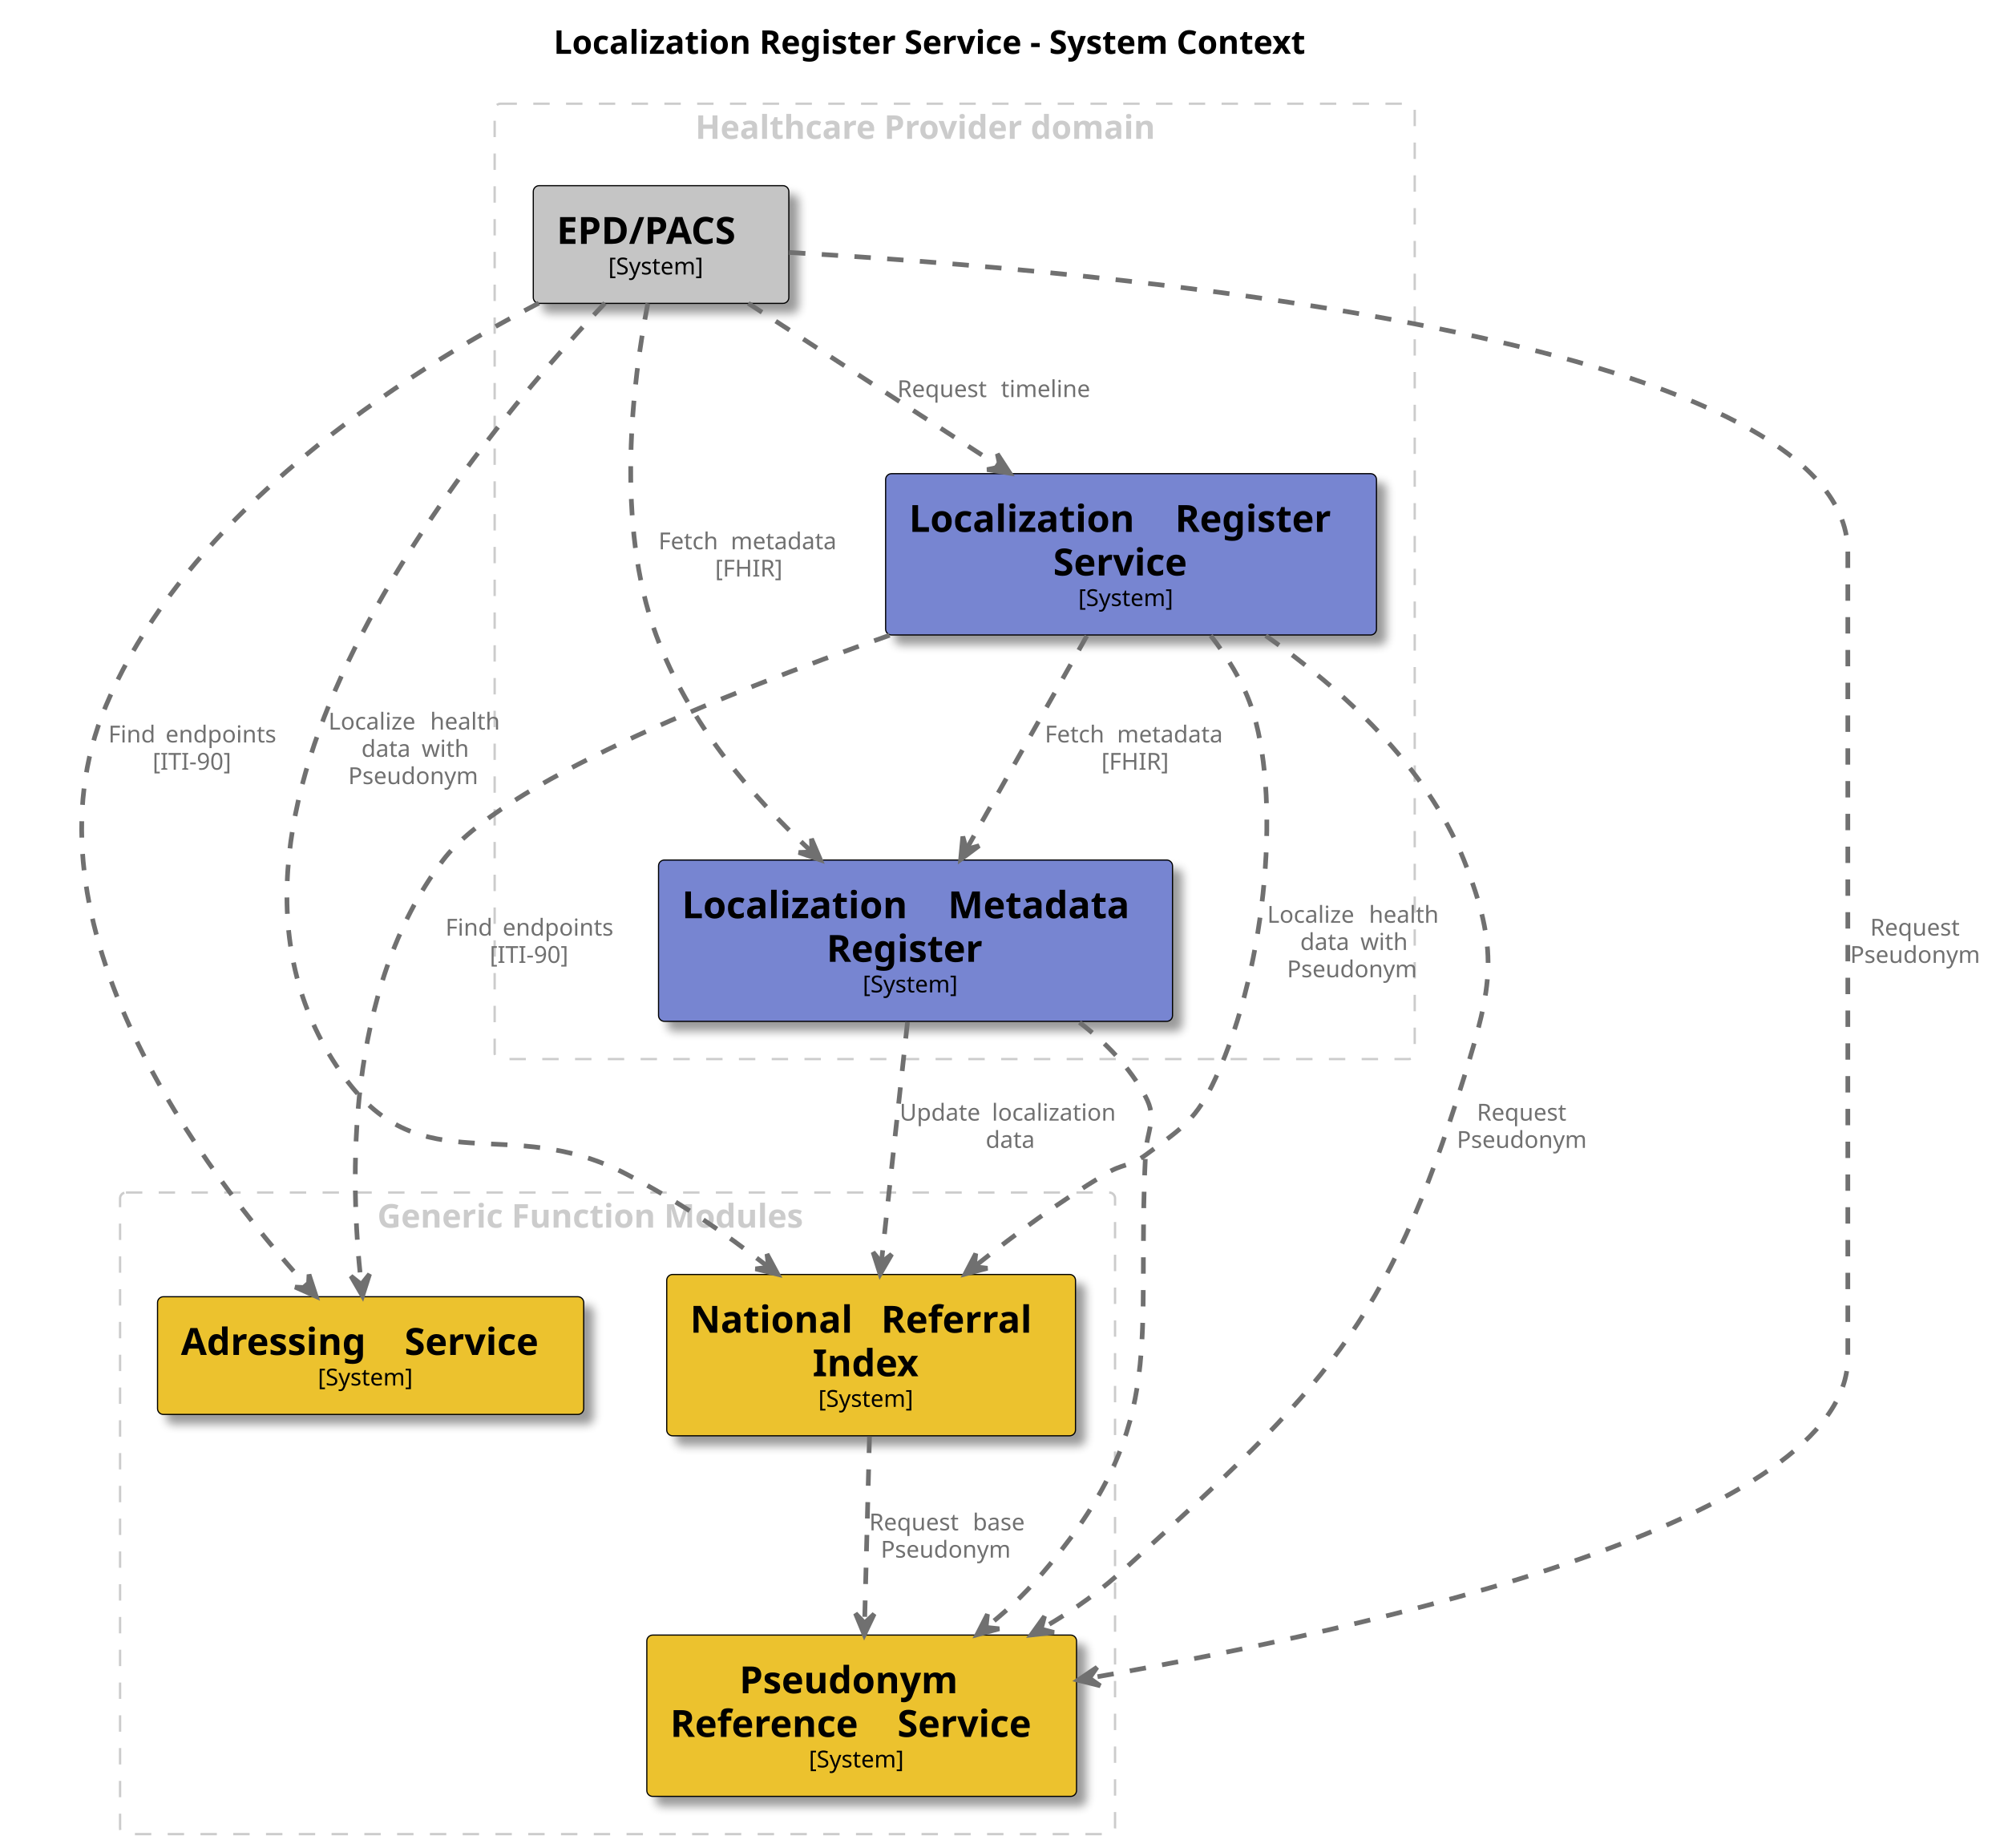
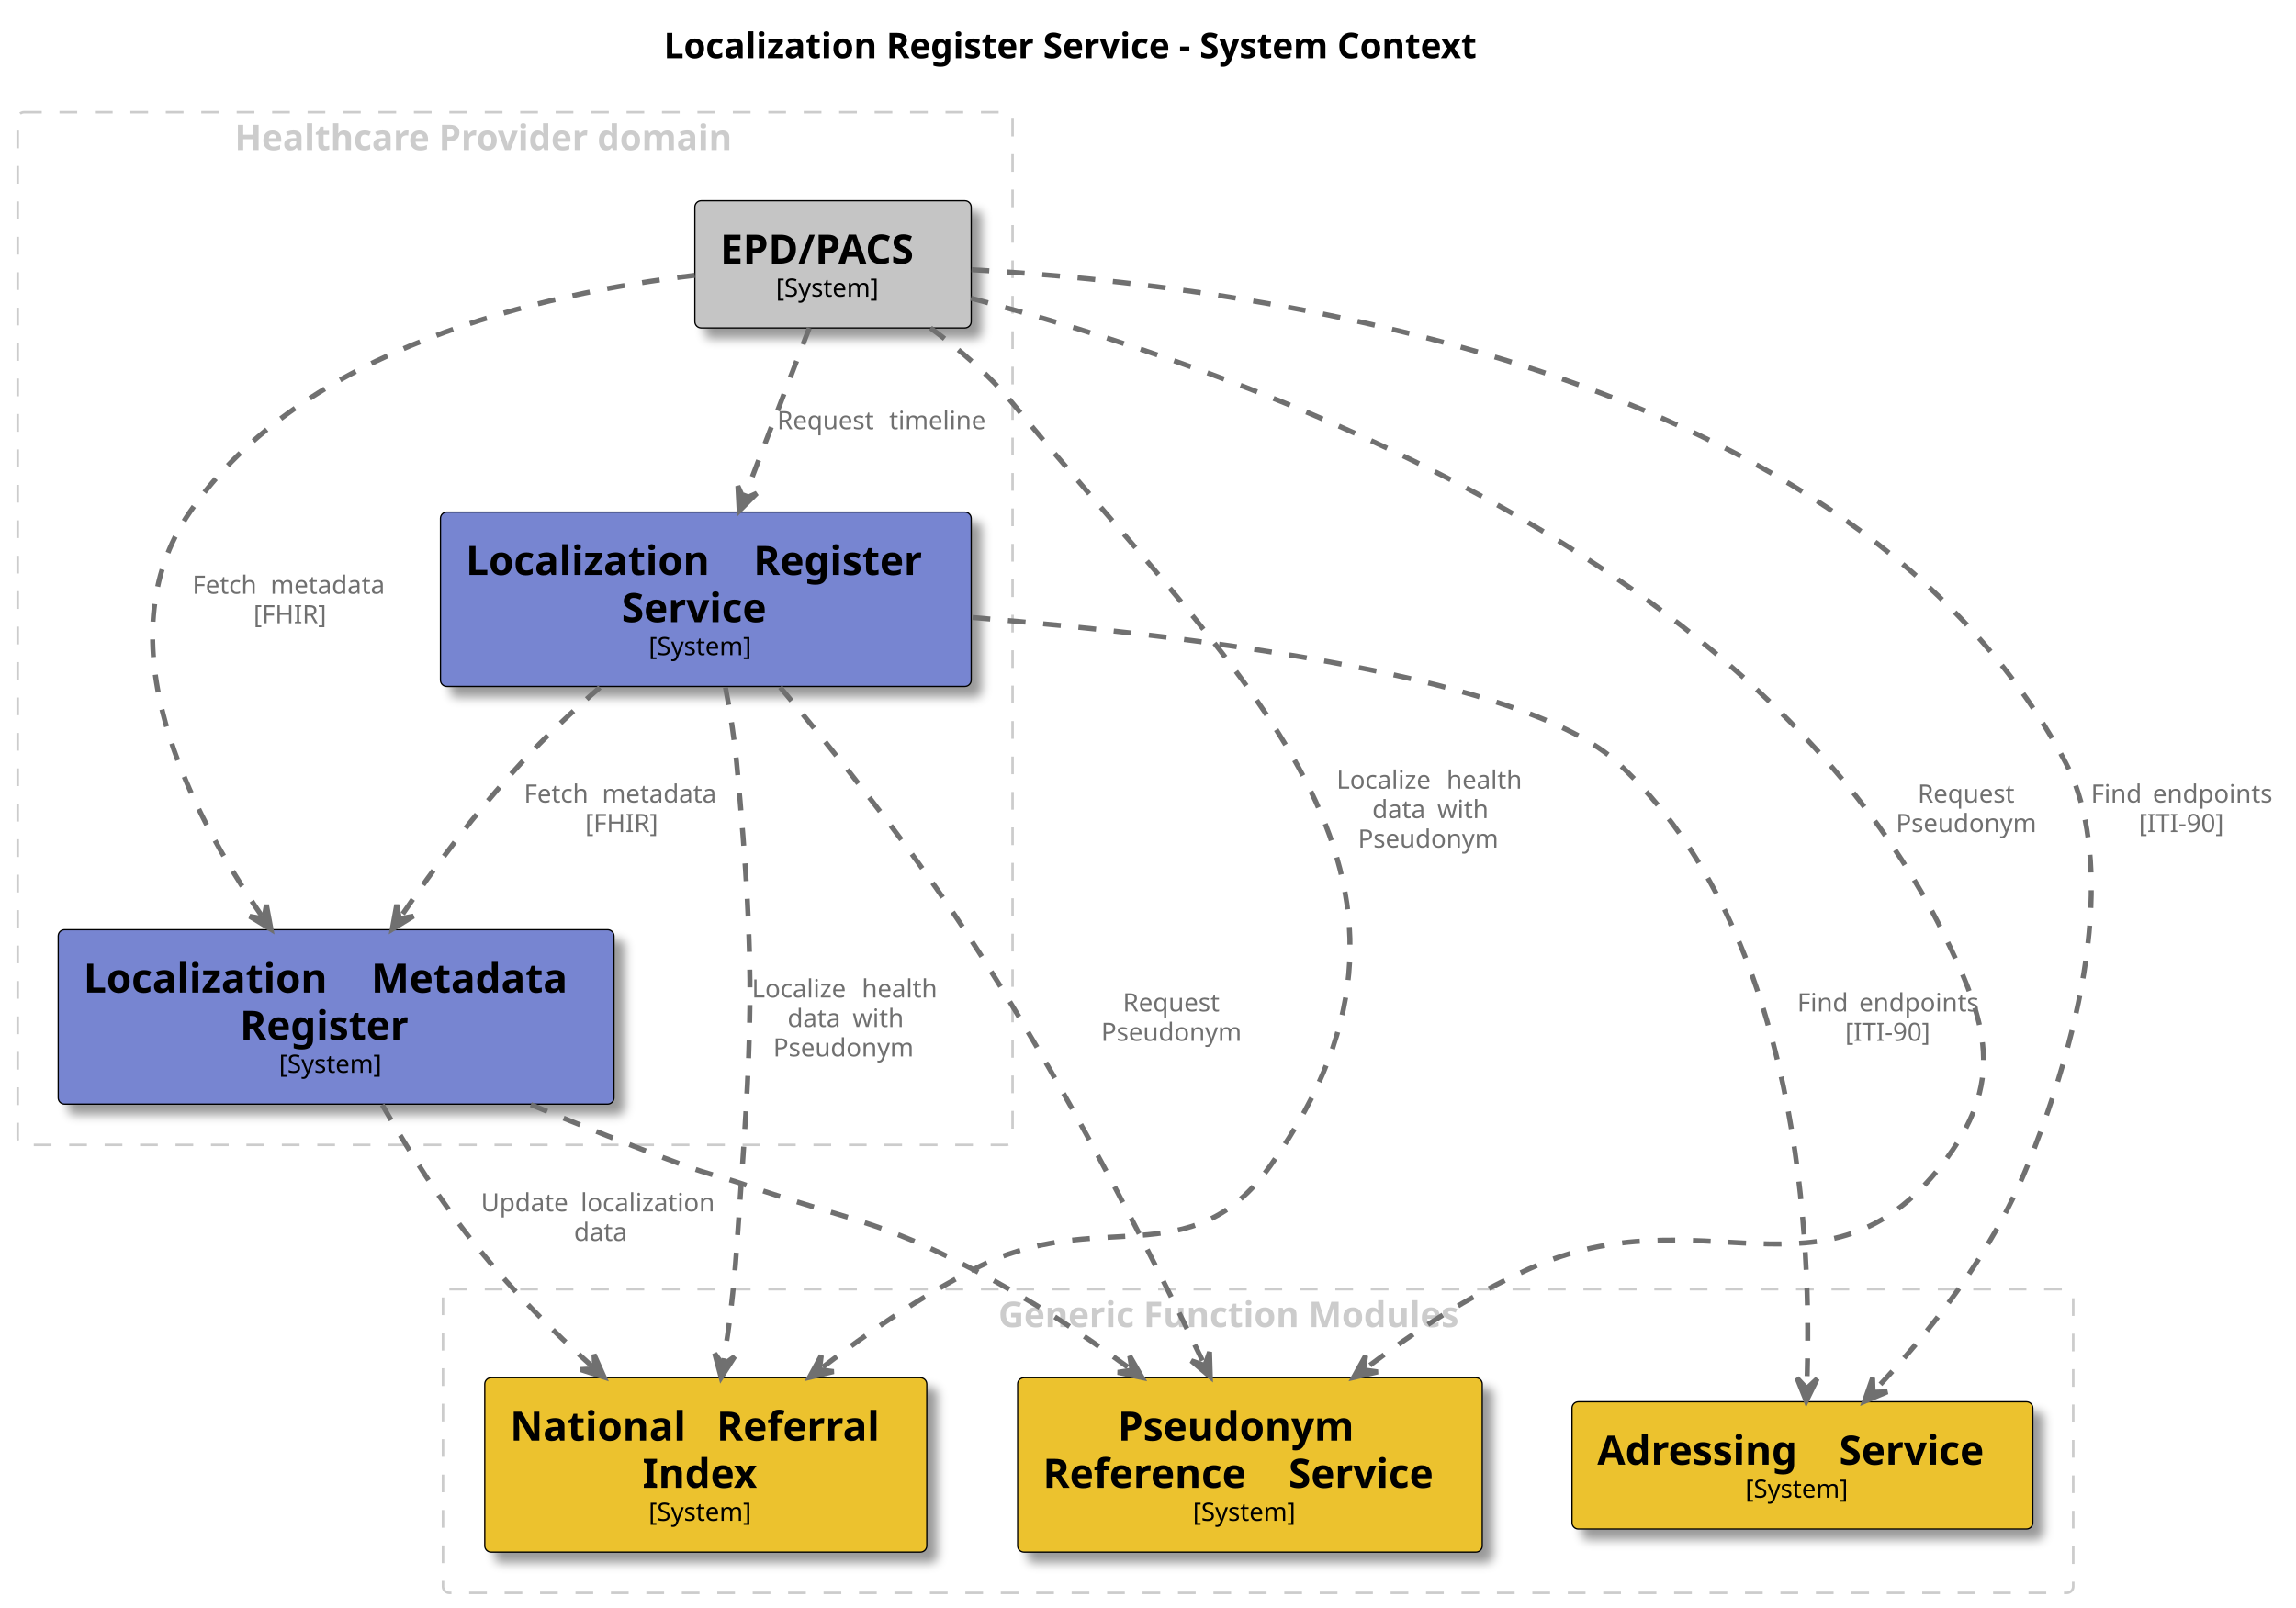
- <svg xmlns="http://www.w3.org/2000/svg" contentStyleType="text/css" height="789px" preserveAspectRatio="none" style="width:856px;height:789px;background:#FFFFFF;" version="1.1" viewBox="0 0 856 789" width="856px" zoomAndPan="magnify">
+ <svg xmlns="http://www.w3.org/2000/svg" contentStyleType="text/css" height="635px" preserveAspectRatio="none" style="width:907px;height:635px;background:#FFFFFF;" version="1.1" viewBox="0 0 907 635" width="907px" zoomAndPan="magnify">
  <defs>
-     <filter height="300%" id="f1ecqwmw5v5ol1" width="300%" x="-1" y="-1">
+     <filter height="300%" id="f183mgp2552uwe" width="300%" x="-1" y="-1">
      <feGaussianBlur result="blurOut" stdDeviation="2.0" />
      <feColorMatrix in="blurOut" result="blurOut2" type="matrix" values="0 0 0 0 0 0 0 0 0 0 0 0 0 0 0 0 0 0 .4 0" />
      <feOffset dx="4.0" dy="4.0" in="blurOut2" result="blurOut3" />
      <feBlend in="SourceGraphic" in2="blurOut3" mode="normal" />
    </filter>
  </defs>
  <g>
-     <text fill="#000000" font-family="sans-serif" font-size="14" font-weight="bold" lengthAdjust="spacing" textLength="369.544" x="236.47" y="22.995">Localization Register Service - System Context</text>
+     <text fill="#000000" font-family="sans-serif" font-size="14" font-weight="bold" lengthAdjust="spacing" textLength="369.544" x="262.201" y="22.995">Localization Register Service - System Context</text>
    <g id="cluster_group1">
-       <rect fill="none" height="274" rx="2.5" ry="2.5" style="stroke:#CCCCCC;stroke-width:1.0;stroke-dasharray:7.0,7.0;" width="425" x="51.29" y="509.297" />
-       <text fill="#CCCCCC" font-family="sans-serif" font-size="14" font-weight="bold" lengthAdjust="spacing" textLength="205.235" x="161.172" y="524.292">Generic Function Modules</text>
+       <rect fill="none" height="120" rx="2.5" ry="2.5" style="stroke:#CCCCCC;stroke-width:1.0;stroke-dasharray:7.0,7.0;" width="644" x="175" y="509.297" />
+       <text fill="#CCCCCC" font-family="sans-serif" font-size="14" font-weight="bold" lengthAdjust="spacing" textLength="205.235" x="394.382" y="524.292">Generic Function Modules</text>
    </g>
    <g id="cluster_group2">
-       <rect fill="none" height="408" rx="2.5" ry="2.5" style="stroke:#CCCCCC;stroke-width:1.0;stroke-dasharray:7.0,7.0;" width="393" x="211.29" y="44.297" />
-       <text fill="#CCCCCC" font-family="sans-serif" font-size="14" font-weight="bold" lengthAdjust="spacing" textLength="221.58" x="297" y="59.292">Healthcare Provider domain</text>
+       <rect fill="none" height="408" rx="2.5" ry="2.5" style="stroke:#CCCCCC;stroke-width:1.0;stroke-dasharray:7.0,7.0;" width="393" x="7" y="44.297" />
+       <text fill="#CCCCCC" font-family="sans-serif" font-size="14" font-weight="bold" lengthAdjust="spacing" textLength="221.58" x="92.71" y="59.292">Healthcare Provider domain</text>
    </g>
    <g id="elem_PseudonymReferenceService">
-       <rect fill="#ECC22E" filter="url(#f1ecqwmw5v5ol1)" height="68.891" rx="2.5" ry="2.5" style="stroke:#000000;stroke-width:0.5;" width="183.539" x="276.29" y="698.297" />
-       <text fill="#000000" font-family="sans-serif" font-size="16" font-weight="bold" lengthAdjust="spacing" textLength="104.43" x="315.845" y="723.148">Pseudonym</text>
-       <text fill="#000000" font-family="sans-serif" font-size="16" font-weight="bold" lengthAdjust="spacing" textLength="91.453" x="286.29" y="741.773">Reference</text>
-       <text fill="#000000" font-family="sans-serif" font-size="16" font-weight="bold" lengthAdjust="spacing" textLength="5.57" x="377.743" y="741.773"> </text>
-       <text fill="#000000" font-family="sans-serif" font-size="16" font-weight="bold" lengthAdjust="spacing" textLength="66.516" x="383.313" y="741.773">Service</text>
-       <text fill="#000000" font-family="sans-serif" font-size="10" lengthAdjust="spacing" textLength="45.093" x="345.513" y="754.829">[System]</text>
+       <rect fill="#ECC22E" filter="url(#f183mgp2552uwe)" height="68.891" rx="2.5" ry="2.5" style="stroke:#000000;stroke-width:0.5;" width="183.539" x="402" y="544.297" />
+       <text fill="#000000" font-family="sans-serif" font-size="16" font-weight="bold" lengthAdjust="spacing" textLength="104.43" x="441.555" y="569.148">Pseudonym</text>
+       <text fill="#000000" font-family="sans-serif" font-size="16" font-weight="bold" lengthAdjust="spacing" textLength="91.453" x="412" y="587.773">Reference</text>
+       <text fill="#000000" font-family="sans-serif" font-size="16" font-weight="bold" lengthAdjust="spacing" textLength="5.57" x="503.453" y="587.773"> </text>
+       <text fill="#000000" font-family="sans-serif" font-size="16" font-weight="bold" lengthAdjust="spacing" textLength="66.516" x="509.023" y="587.773">Service</text>
+       <text fill="#000000" font-family="sans-serif" font-size="10" lengthAdjust="spacing" textLength="45.093" x="471.223" y="600.829">[System]</text>
    </g>
    <g id="elem_AdressingService">
-       <rect fill="#ECC22E" filter="url(#f1ecqwmw5v5ol1)" height="50.266" rx="2.5" ry="2.5" style="stroke:#000000;stroke-width:0.5;" width="182.039" x="67.29" y="553.797" />
-       <text fill="#000000" font-family="sans-serif" font-size="16" font-weight="bold" lengthAdjust="spacing" textLength="89.953" x="77.29" y="578.648">Adressing</text>
-       <text fill="#000000" font-family="sans-serif" font-size="16" font-weight="bold" lengthAdjust="spacing" textLength="5.57" x="167.243" y="578.648"> </text>
-       <text fill="#000000" font-family="sans-serif" font-size="16" font-weight="bold" lengthAdjust="spacing" textLength="66.516" x="172.813" y="578.648">Service</text>
-       <text fill="#000000" font-family="sans-serif" font-size="10" lengthAdjust="spacing" textLength="45.093" x="135.763" y="591.704">[System]</text>
+       <rect fill="#ECC22E" filter="url(#f183mgp2552uwe)" height="50.266" rx="2.5" ry="2.5" style="stroke:#000000;stroke-width:0.5;" width="182.039" x="621" y="553.797" />
+       <text fill="#000000" font-family="sans-serif" font-size="16" font-weight="bold" lengthAdjust="spacing" textLength="89.953" x="631" y="578.648">Adressing</text>
+       <text fill="#000000" font-family="sans-serif" font-size="16" font-weight="bold" lengthAdjust="spacing" textLength="5.57" x="720.953" y="578.648"> </text>
+       <text fill="#000000" font-family="sans-serif" font-size="16" font-weight="bold" lengthAdjust="spacing" textLength="66.516" x="726.523" y="578.648">Service</text>
+       <text fill="#000000" font-family="sans-serif" font-size="10" lengthAdjust="spacing" textLength="45.093" x="689.473" y="591.704">[System]</text>
    </g>
    <g id="elem_NationalReferralIndex">
-       <rect fill="#ECC22E" filter="url(#f1ecqwmw5v5ol1)" height="68.891" rx="2.5" ry="2.5" style="stroke:#000000;stroke-width:0.5;" width="174.602" x="284.79" y="544.297" />
-       <text fill="#000000" font-family="sans-serif" font-size="16" font-weight="bold" lengthAdjust="spacing" textLength="75.984" x="294.79" y="569.148">National</text>
-       <text fill="#000000" font-family="sans-serif" font-size="16" font-weight="bold" lengthAdjust="spacing" textLength="5.57" x="370.774" y="569.148"> </text>
-       <text fill="#000000" font-family="sans-serif" font-size="16" font-weight="bold" lengthAdjust="spacing" textLength="73.047" x="376.345" y="569.148">Referral</text>
-       <text fill="#000000" font-family="sans-serif" font-size="16" font-weight="bold" lengthAdjust="spacing" textLength="49.969" x="347.106" y="587.773">Index</text>
-       <text fill="#000000" font-family="sans-serif" font-size="10" lengthAdjust="spacing" textLength="45.093" x="349.544" y="600.829">[System]</text>
+       <rect fill="#ECC22E" filter="url(#f183mgp2552uwe)" height="68.891" rx="2.5" ry="2.5" style="stroke:#000000;stroke-width:0.5;" width="174.602" x="191.5" y="544.297" />
+       <text fill="#000000" font-family="sans-serif" font-size="16" font-weight="bold" lengthAdjust="spacing" textLength="75.984" x="201.5" y="569.148">National</text>
+       <text fill="#000000" font-family="sans-serif" font-size="16" font-weight="bold" lengthAdjust="spacing" textLength="5.57" x="277.484" y="569.148"> </text>
+       <text fill="#000000" font-family="sans-serif" font-size="16" font-weight="bold" lengthAdjust="spacing" textLength="73.047" x="283.055" y="569.148">Referral</text>
+       <text fill="#000000" font-family="sans-serif" font-size="16" font-weight="bold" lengthAdjust="spacing" textLength="49.969" x="253.816" y="587.773">Index</text>
+       <text fill="#000000" font-family="sans-serif" font-size="10" lengthAdjust="spacing" textLength="45.093" x="256.254" y="600.829">[System]</text>
    </g>
    <g id="elem_LocalizationMetadataRegister">
-       <rect fill="#7785D1" filter="url(#f1ecqwmw5v5ol1)" height="68.891" rx="2.5" ry="2.5" style="stroke:#000000;stroke-width:0.5;" width="219.547" x="281.29" y="367.297" />
-       <text fill="#000000" font-family="sans-serif" font-size="16" font-weight="bold" lengthAdjust="spacing" textLength="108.062" x="291.29" y="392.148">Localization</text>
-       <text fill="#000000" font-family="sans-serif" font-size="16" font-weight="bold" lengthAdjust="spacing" textLength="5.57" x="399.353" y="392.148"> </text>
-       <text fill="#000000" font-family="sans-serif" font-size="16" font-weight="bold" lengthAdjust="spacing" textLength="85.914" x="404.923" y="392.148">Metadata</text>
-       <text fill="#000000" font-family="sans-serif" font-size="16" font-weight="bold" lengthAdjust="spacing" textLength="76.023" x="353.052" y="410.773">Register</text>
-       <text fill="#000000" font-family="sans-serif" font-size="10" lengthAdjust="spacing" textLength="45.093" x="368.517" y="423.829">[System]</text>
+       <rect fill="#7785D1" filter="url(#f183mgp2552uwe)" height="68.891" rx="2.5" ry="2.5" style="stroke:#000000;stroke-width:0.5;" width="219.547" x="23" y="367.297" />
+       <text fill="#000000" font-family="sans-serif" font-size="16" font-weight="bold" lengthAdjust="spacing" textLength="108.062" x="33" y="392.148">Localization</text>
+       <text fill="#000000" font-family="sans-serif" font-size="16" font-weight="bold" lengthAdjust="spacing" textLength="5.57" x="141.062" y="392.148"> </text>
+       <text fill="#000000" font-family="sans-serif" font-size="16" font-weight="bold" lengthAdjust="spacing" textLength="85.914" x="146.633" y="392.148">Metadata</text>
+       <text fill="#000000" font-family="sans-serif" font-size="16" font-weight="bold" lengthAdjust="spacing" textLength="76.023" x="94.762" y="410.773">Register</text>
+       <text fill="#000000" font-family="sans-serif" font-size="10" lengthAdjust="spacing" textLength="45.093" x="110.227" y="423.829">[System]</text>
    </g>
    <g id="elem_LocalizationRegisterService">
-       <rect fill="#7785D1" filter="url(#f1ecqwmw5v5ol1)" height="68.891" rx="2.5" ry="2.5" style="stroke:#000000;stroke-width:0.5;" width="209.656" x="378.29" y="202.297" />
-       <text fill="#000000" font-family="sans-serif" font-size="16" font-weight="bold" lengthAdjust="spacing" textLength="108.062" x="388.29" y="227.148">Localization</text>
-       <text fill="#000000" font-family="sans-serif" font-size="16" font-weight="bold" lengthAdjust="spacing" textLength="5.57" x="496.353" y="227.148"> </text>
-       <text fill="#000000" font-family="sans-serif" font-size="16" font-weight="bold" lengthAdjust="spacing" textLength="76.023" x="501.923" y="227.148">Register</text>
-       <text fill="#000000" font-family="sans-serif" font-size="16" font-weight="bold" lengthAdjust="spacing" textLength="66.516" x="449.86" y="245.773">Service</text>
-       <text fill="#000000" font-family="sans-serif" font-size="10" lengthAdjust="spacing" textLength="45.093" x="460.572" y="258.829">[System]</text>
+       <rect fill="#7785D1" filter="url(#f183mgp2552uwe)" height="68.891" rx="2.5" ry="2.5" style="stroke:#000000;stroke-width:0.5;" width="209.656" x="174" y="202.297" />
+       <text fill="#000000" font-family="sans-serif" font-size="16" font-weight="bold" lengthAdjust="spacing" textLength="108.062" x="184" y="227.148">Localization</text>
+       <text fill="#000000" font-family="sans-serif" font-size="16" font-weight="bold" lengthAdjust="spacing" textLength="5.57" x="292.062" y="227.148"> </text>
+       <text fill="#000000" font-family="sans-serif" font-size="16" font-weight="bold" lengthAdjust="spacing" textLength="76.023" x="297.633" y="227.148">Register</text>
+       <text fill="#000000" font-family="sans-serif" font-size="16" font-weight="bold" lengthAdjust="spacing" textLength="66.516" x="245.57" y="245.773">Service</text>
+       <text fill="#000000" font-family="sans-serif" font-size="10" lengthAdjust="spacing" textLength="45.093" x="256.282" y="258.829">[System]</text>
    </g>
    <g id="elem_EPDPACS">
-       <rect fill="#C5C5C5" filter="url(#f1ecqwmw5v5ol1)" height="50.266" rx="2.5" ry="2.5" style="stroke:#000000;stroke-width:0.5;" width="109.156" x="227.79" y="79.297" />
-       <text fill="#000000" font-family="sans-serif" font-size="16" font-weight="bold" lengthAdjust="spacing" textLength="89.156" x="237.79" y="104.148">EPD/PACS</text>
-       <text fill="#000000" font-family="sans-serif" font-size="10" lengthAdjust="spacing" textLength="45.093" x="259.822" y="117.204">[System]</text>
+       <rect fill="#C5C5C5" filter="url(#f183mgp2552uwe)" height="50.266" rx="2.5" ry="2.5" style="stroke:#000000;stroke-width:0.5;" width="109.156" x="274.5" y="79.297" />
+       <text fill="#000000" font-family="sans-serif" font-size="16" font-weight="bold" lengthAdjust="spacing" textLength="89.156" x="284.5" y="104.148">EPD/PACS</text>
+       <text fill="#000000" font-family="sans-serif" font-size="10" lengthAdjust="spacing" textLength="45.093" x="306.532" y="117.204">[System]</text>
    </g>
    <g id="link_LocalizationMetadataRegister_NationalReferralIndex">
-       <path d="M387.63,436.537 C384.26,467.527 379.948,507.242 376.588,538.192 " fill="none" id="LocalizationMetadataRegister-to-NationalReferralIndex" style="stroke:#707070;stroke-width:2.0;stroke-dasharray:7.0,7.0;" />
-       <polygon fill="#707070" points="375.94,544.157,380.888,535.641,376.48,539.186,372.935,534.778,375.94,544.157" style="stroke:#707070;stroke-width:2.0;" />
-       <text fill="#707070" font-family="sans-serif" font-size="10" lengthAdjust="spacing" textLength="36.216" x="384.29" y="478.579">Update</text>
-       <text fill="#707070" font-family="sans-serif" font-size="10" lengthAdjust="spacing" textLength="3.179" x="420.506" y="478.579"> </text>
-       <text fill="#707070" font-family="sans-serif" font-size="10" lengthAdjust="spacing" textLength="56.611" x="423.685" y="478.579">localization</text>
-       <text fill="#707070" font-family="sans-serif" font-size="10" lengthAdjust="spacing" textLength="22.524" x="421.031" y="490.22">data</text>
-     </g>
-     <g id="link_NationalReferralIndex_PseudonymReferenceService">
-       <path d="M371.4,613.527 C370.74,638.717 370,666.989 369.33,692.159 " fill="none" id="NationalReferralIndex-to-PseudonymReferenceService" style="stroke:#707070;stroke-width:2.0;stroke-dasharray:7.0,7.0;" />
-       <polygon fill="#707070" points="369.17,698.157,373.408,689.266,369.303,693.159,365.411,689.054,369.17,698.157" style="stroke:#707070;stroke-width:2.0;" />
-       <text fill="#707070" font-family="sans-serif" font-size="10" lengthAdjust="spacing" textLength="41.069" x="371.29" y="653.579">Request</text>
-       <text fill="#707070" font-family="sans-serif" font-size="10" lengthAdjust="spacing" textLength="3.179" x="412.359" y="653.579"> </text>
-       <text fill="#707070" font-family="sans-serif" font-size="10" lengthAdjust="spacing" textLength="23.838" x="415.538" y="653.579">base</text>
-       <text fill="#707070" font-family="sans-serif" font-size="10" lengthAdjust="spacing" textLength="58.193" x="376.236" y="665.22">Pseudonym</text>
+       <path d="M150.99,436.447 C161.12,454.127 174.61,475.707 189,493.297 C203.79,511.377 217.836,525.378 234.216,540.088 " fill="none" id="LocalizationMetadataRegister-to-NationalReferralIndex" style="stroke:#707070;stroke-width:2.0;stroke-dasharray:7.0,7.0;" />
+       <polygon fill="#707070" points="238.68,544.097,234.656,535.107,234.96,540.756,229.311,541.059,238.68,544.097" style="stroke:#707070;stroke-width:2.0;" />
+       <text fill="#707070" font-family="sans-serif" font-size="10" lengthAdjust="spacing" textLength="36.216" x="190" y="478.579">Update</text>
+       <text fill="#707070" font-family="sans-serif" font-size="10" lengthAdjust="spacing" textLength="3.179" x="226.216" y="478.579"> </text>
+       <text fill="#707070" font-family="sans-serif" font-size="10" lengthAdjust="spacing" textLength="56.611" x="229.394" y="478.579">localization</text>
+       <text fill="#707070" font-family="sans-serif" font-size="10" lengthAdjust="spacing" textLength="22.524" x="226.741" y="490.22">data</text>
    </g>
    <g id="link_LocalizationMetadataRegister_PseudonymReferenceService">
-       <path d="M461.11,436.657 C472.45,445.347 482.63,455.847 489.29,468.297 C494.53,478.097 489.84,482.197 489.29,493.297 C485.31,573.077 499.29,606.817 448.29,668.297 C439.34,679.077 432.961,685.478 421.971,694.388 " fill="none" id="LocalizationMetadataRegister-to-PseudonymReferenceService" style="stroke:#707070;stroke-width:2.0;stroke-dasharray:7.0,7.0;" />
-       <polygon fill="#707070" points="417.31,698.167,426.82,695.606,421.194,695.018,421.782,689.392,417.31,698.167" style="stroke:#707070;stroke-width:2.0;" />
-       <text fill="#000000" font-family="sans-serif" font-size="10" lengthAdjust="spacing" textLength="3.179" x="489.29" y="582.579"> </text>
+       <path d="M209.69,436.377 C229.23,444.547 250.28,453.017 270,460.297 C280.94,464.337 283.97,464.487 295,468.297 C334.88,482.067 346.61,481.767 384,501.297 C407.3,513.467 426.619,526.252 446.349,540.702 " fill="none" id="LocalizationMetadataRegister-to-PseudonymReferenceService" style="stroke:#707070;stroke-width:2.0;stroke-dasharray:7.0,7.0;" />
+       <polygon fill="#707070" points="451.19,544.247,446.293,535.702,447.156,541.293,441.566,542.156,451.19,544.247" style="stroke:#707070;stroke-width:2.0;" />
+       <text fill="#000000" font-family="sans-serif" font-size="10" lengthAdjust="spacing" textLength="3.179" x="366" y="484.579"> </text>
    </g>
    <g id="link_LocalizationRegisterService_PseudonymReferenceService">
-       <path d="M540.65,271.467 C572.67,293.957 609.26,326.817 625.29,367.297 C640.51,405.727 637.55,420.827 625.29,460.297 C592.01,567.437 565.26,592.787 482.29,668.297 C469.89,679.577 460.308,686.616 445.598,695.226 " fill="none" id="LocalizationRegisterService-to-PseudonymReferenceService" style="stroke:#707070;stroke-width:2.0;stroke-dasharray:7.0,7.0;" />
-       <polygon fill="#707070" points="440.42,698.257,450.208,697.163,444.735,695.731,446.167,690.258,440.42,698.257" style="stroke:#707070;stroke-width:2.0;" />
-       <text fill="#707070" font-family="sans-serif" font-size="10" lengthAdjust="spacing" textLength="41.069" x="630.852" y="478.579">Request</text>
-       <text fill="#707070" font-family="sans-serif" font-size="10" lengthAdjust="spacing" textLength="58.193" x="622.29" y="490.22">Pseudonym</text>
+       <path d="M308.19,271.477 C329.58,296.917 358.65,333.187 381,367.297 C420.09,426.977 455.057,496.081 475.507,538.551 " fill="none" id="LocalizationRegisterService-to-PseudonymReferenceService" style="stroke:#707070;stroke-width:2.0;stroke-dasharray:7.0,7.0;" />
+       <polygon fill="#707070" points="478.11,543.957,477.809,534.113,475.941,539.452,470.601,537.583,478.11,543.957" style="stroke:#707070;stroke-width:2.0;" />
+       <text fill="#707070" font-family="sans-serif" font-size="10" lengthAdjust="spacing" textLength="41.069" x="443.562" y="399.579">Request</text>
+       <text fill="#707070" font-family="sans-serif" font-size="10" lengthAdjust="spacing" textLength="58.193" x="435" y="411.22">Pseudonym</text>
    </g>
    <g id="link_LocalizationRegisterService_NationalReferralIndex">
-       <path d="M517.14,271.437 C524.15,280.427 530.53,290.627 534.29,301.297 C547.17,337.907 541.69,411.407 519.29,460.297 C511.03,478.317 505.23,481.517 489.29,493.297 C482.57,498.257 479.42,496.957 472.29,501.297 C451.56,513.907 434.705,526.231 416.935,540.371 " fill="none" id="LocalizationRegisterService-to-NationalReferralIndex" style="stroke:#707070;stroke-width:2.0;stroke-dasharray:7.0,7.0;" />
-       <polygon fill="#707070" points="412.24,544.107,421.773,541.633,416.152,540.994,416.792,535.373,412.24,544.107" style="stroke:#707070;stroke-width:2.0;" />
-       <text fill="#707070" font-family="sans-serif" font-size="10" lengthAdjust="spacing" textLength="40.273" x="541.29" y="394.079">Localize</text>
-       <text fill="#707070" font-family="sans-serif" font-size="10" lengthAdjust="spacing" textLength="3.179" x="581.563" y="394.079"> </text>
-       <text fill="#707070" font-family="sans-serif" font-size="10" lengthAdjust="spacing" textLength="31.655" x="584.742" y="394.079">health</text>
-       <text fill="#707070" font-family="sans-serif" font-size="10" lengthAdjust="spacing" textLength="22.524" x="555.384" y="405.72">data</text>
-       <text fill="#707070" font-family="sans-serif" font-size="10" lengthAdjust="spacing" textLength="3.179" x="577.909" y="405.72"> </text>
-       <text fill="#707070" font-family="sans-serif" font-size="10" lengthAdjust="spacing" textLength="21.216" x="581.087" y="405.72">with</text>
-       <text fill="#707070" font-family="sans-serif" font-size="10" lengthAdjust="spacing" textLength="58.193" x="549.747" y="417.36">Pseudonym</text>
+       <path d="M286.59,271.577 C288.41,281.127 290.09,291.577 291,301.297 C298.96,386.257 297.01,408.177 291,493.297 C289.81,510.147 288.228,522.819 285.808,538.269 " fill="none" id="LocalizationRegisterService-to-NationalReferralIndex" style="stroke:#707070;stroke-width:2.0;stroke-dasharray:7.0,7.0;" />
+       <polygon fill="#707070" points="284.88,544.197,290.224,535.924,285.654,539.257,282.321,534.686,284.88,544.197" style="stroke:#707070;stroke-width:2.0;" />
+       <text fill="#707070" font-family="sans-serif" font-size="10" lengthAdjust="spacing" textLength="40.273" x="297" y="394.079">Localize</text>
+       <text fill="#707070" font-family="sans-serif" font-size="10" lengthAdjust="spacing" textLength="3.179" x="337.273" y="394.079"> </text>
+       <text fill="#707070" font-family="sans-serif" font-size="10" lengthAdjust="spacing" textLength="31.655" x="340.452" y="394.079">health</text>
+       <text fill="#707070" font-family="sans-serif" font-size="10" lengthAdjust="spacing" textLength="22.524" x="311.094" y="405.72">data</text>
+       <text fill="#707070" font-family="sans-serif" font-size="10" lengthAdjust="spacing" textLength="3.179" x="333.619" y="405.72"> </text>
+       <text fill="#707070" font-family="sans-serif" font-size="10" lengthAdjust="spacing" textLength="21.216" x="336.797" y="405.72">with</text>
+       <text fill="#707070" font-family="sans-serif" font-size="10" lengthAdjust="spacing" textLength="58.193" x="305.457" y="417.36">Pseudonym</text>
    </g>
    <g id="link_LocalizationRegisterService_AdressingService">
-       <path d="M379.99,271.307 C305.49,297.597 213.88,335.017 189.29,367.297 C146.98,422.827 149.603,505.132 154.203,547.532 " fill="none" id="LocalizationRegisterService-to-AdressingService" style="stroke:#707070;stroke-width:2.0;stroke-dasharray:7.0,7.0;" />
-       <polygon fill="#707070" points="154.85,553.497,157.856,544.118,154.311,548.526,149.903,544.981,154.85,553.497" style="stroke:#707070;stroke-width:2.0;" />
-       <text fill="#707070" font-family="sans-serif" font-size="10" lengthAdjust="spacing" textLength="21.216" x="190.29" y="399.579">Find</text>
-       <text fill="#707070" font-family="sans-serif" font-size="10" lengthAdjust="spacing" textLength="3.179" x="211.506" y="399.579"> </text>
-       <text fill="#707070" font-family="sans-serif" font-size="10" lengthAdjust="spacing" textLength="49.551" x="214.685" y="399.579">endpoints</text>
-       <text fill="#707070" font-family="sans-serif" font-size="10" lengthAdjust="spacing" textLength="36.143" x="209.191" y="411.22">[ITI-90]</text>
+       <path d="M384.2,243.957 C476.85,251.537 602.57,267.787 639,301.297 C712.08,368.517 715.751,493.471 713.761,547.551 " fill="none" id="LocalizationRegisterService-to-AdressingService" style="stroke:#707070;stroke-width:2.0;stroke-dasharray:7.0,7.0;" />
+       <polygon fill="#707070" points="713.54,553.547,717.868,544.7,713.724,548.55,709.874,544.406,713.54,553.547" style="stroke:#707070;stroke-width:2.0;" />
+       <text fill="#707070" font-family="sans-serif" font-size="10" lengthAdjust="spacing" textLength="21.216" x="710" y="399.579">Find</text>
+       <text fill="#707070" font-family="sans-serif" font-size="10" lengthAdjust="spacing" textLength="3.179" x="731.216" y="399.579"> </text>
+       <text fill="#707070" font-family="sans-serif" font-size="10" lengthAdjust="spacing" textLength="49.551" x="734.394" y="399.579">endpoints</text>
+       <text fill="#707070" font-family="sans-serif" font-size="10" lengthAdjust="spacing" textLength="36.143" x="728.901" y="411.22">[ITI-90]</text>
    </g>
    <g id="link_LocalizationRegisterService_LocalizationMetadataRegister">
-       <path d="M464.23,271.567 C448.44,299.547 429.059,333.882 413.279,361.842 " fill="none" id="LocalizationRegisterService-to-LocalizationMetadataRegister" style="stroke:#707070;stroke-width:2.0;stroke-dasharray:7.0,7.0;" />
-       <polygon fill="#707070" points="410.33,367.067,418.237,361.195,412.788,362.712,411.27,357.263,410.33,367.067" style="stroke:#707070;stroke-width:2.0;" />
-       <text fill="#707070" font-family="sans-serif" font-size="10" lengthAdjust="spacing" textLength="27.661" x="446.29" y="317.079">Fetch</text>
-       <text fill="#707070" font-family="sans-serif" font-size="10" lengthAdjust="spacing" textLength="3.179" x="473.951" y="317.079"> </text>
-       <text fill="#707070" font-family="sans-serif" font-size="10" lengthAdjust="spacing" textLength="48.467" x="477.13" y="317.079">metadata</text>
-       <text fill="#707070" font-family="sans-serif" font-size="10" lengthAdjust="spacing" textLength="30.972" x="470.457" y="328.72">[FHIR]</text>
+       <path d="M236.98,271.547 C226.43,280.757 215.44,291.037 206,301.297 C187.14,321.787 171.998,342.175 158.328,362.155 " fill="none" id="LocalizationRegisterService-to-LocalizationMetadataRegister" style="stroke:#707070;stroke-width:2.0;stroke-dasharray:7.0,7.0;" />
+       <polygon fill="#707070" points="154.94,367.107,163.323,361.938,157.763,362.98,156.721,357.42,154.94,367.107" style="stroke:#707070;stroke-width:2.0;" />
+       <text fill="#707070" font-family="sans-serif" font-size="10" lengthAdjust="spacing" textLength="27.661" x="207" y="317.079">Fetch</text>
+       <text fill="#707070" font-family="sans-serif" font-size="10" lengthAdjust="spacing" textLength="3.179" x="234.661" y="317.079"> </text>
+       <text fill="#707070" font-family="sans-serif" font-size="10" lengthAdjust="spacing" textLength="48.467" x="237.84" y="317.079">metadata</text>
+       <text fill="#707070" font-family="sans-serif" font-size="10" lengthAdjust="spacing" textLength="30.972" x="231.167" y="328.72">[FHIR]</text>
    </g>
    <g id="link_EPDPACS_NationalReferralIndex">
-       <path d="M258.41,129.417 C201.34,190.017 67.52,351.577 147.29,460.297 C180.63,505.737 217.28,475.297 267.29,501.297 C290.1,513.157 308.679,525.95 327.529,540.57 " fill="none" id="EPDPACS-to-NationalReferralIndex" style="stroke:#707070;stroke-width:2.0;stroke-dasharray:7.0,7.0;" />
-       <polygon fill="#707070" points="332.27,544.247,327.61,535.57,328.319,541.183,322.707,541.892,332.27,544.247" style="stroke:#707070;stroke-width:2.0;" />
-       <text fill="#707070" font-family="sans-serif" font-size="10" lengthAdjust="spacing" textLength="40.273" x="140.29" y="311.579">Localize</text>
-       <text fill="#707070" font-family="sans-serif" font-size="10" lengthAdjust="spacing" textLength="3.179" x="180.563" y="311.579"> </text>
-       <text fill="#707070" font-family="sans-serif" font-size="10" lengthAdjust="spacing" textLength="31.655" x="183.742" y="311.579">health</text>
-       <text fill="#707070" font-family="sans-serif" font-size="10" lengthAdjust="spacing" textLength="22.524" x="154.384" y="323.22">data</text>
-       <text fill="#707070" font-family="sans-serif" font-size="10" lengthAdjust="spacing" textLength="3.179" x="176.909" y="323.22"> </text>
-       <text fill="#707070" font-family="sans-serif" font-size="10" lengthAdjust="spacing" textLength="21.216" x="180.087" y="323.22">with</text>
-       <text fill="#707070" font-family="sans-serif" font-size="10" lengthAdjust="spacing" textLength="58.193" x="148.747" y="334.86">Pseudonym</text>
+       <path d="M367.57,129.567 C378.98,138.007 390.85,148.177 400,159.297 C489.72,268.397 583.71,345.077 502,460.297 C470.13,505.237 433.85,475.797 385,501.297 C362.17,513.217 343.504,525.959 324.504,540.509 " fill="none" id="EPDPACS-to-NationalReferralIndex" style="stroke:#707070;stroke-width:2.0;stroke-dasharray:7.0,7.0;" />
+       <polygon fill="#707070" points="319.74,544.157,329.317,541.861,323.71,541.117,324.454,535.509,319.74,544.157" style="stroke:#707070;stroke-width:2.0;" />
+       <text fill="#707070" font-family="sans-serif" font-size="10" lengthAdjust="spacing" textLength="40.273" x="528" y="311.579">Localize</text>
+       <text fill="#707070" font-family="sans-serif" font-size="10" lengthAdjust="spacing" textLength="3.179" x="568.273" y="311.579"> </text>
+       <text fill="#707070" font-family="sans-serif" font-size="10" lengthAdjust="spacing" textLength="31.655" x="571.452" y="311.579">health</text>
+       <text fill="#707070" font-family="sans-serif" font-size="10" lengthAdjust="spacing" textLength="22.524" x="542.094" y="323.22">data</text>
+       <text fill="#707070" font-family="sans-serif" font-size="10" lengthAdjust="spacing" textLength="3.179" x="564.619" y="323.22"> </text>
+       <text fill="#707070" font-family="sans-serif" font-size="10" lengthAdjust="spacing" textLength="21.216" x="567.797" y="323.22">with</text>
+       <text fill="#707070" font-family="sans-serif" font-size="10" lengthAdjust="spacing" textLength="58.193" x="536.457" y="334.86">Pseudonym</text>
    </g>
    <g id="link_EPDPACS_AdressingService">
-       <path d="M230.18,129.437 C171.65,159.917 80.29,218.557 45.29,301.297 C6,394.187 87.622,501.081 131.032,549.221 " fill="none" id="EPDPACS-to-AdressingService" style="stroke:#707070;stroke-width:2.0;stroke-dasharray:7.0,7.0;" />
-       <polygon fill="#707070" points="135.05,553.677,131.994,544.314,131.702,549.964,126.052,549.672,135.05,553.677" style="stroke:#707070;stroke-width:2.0;" />
-       <text fill="#707070" font-family="sans-serif" font-size="10" lengthAdjust="spacing" textLength="21.216" x="46.29" y="317.079">Find</text>
-       <text fill="#707070" font-family="sans-serif" font-size="10" lengthAdjust="spacing" textLength="3.179" x="67.506" y="317.079"> </text>
-       <text fill="#707070" font-family="sans-serif" font-size="10" lengthAdjust="spacing" textLength="49.551" x="70.684" y="317.079">endpoints</text>
-       <text fill="#707070" font-family="sans-serif" font-size="10" lengthAdjust="spacing" textLength="36.143" x="65.191" y="328.72">[ITI-90]</text>
+       <path d="M383.8,106.567 C492.66,112.517 732.8,143.737 816,301.297 C831.25,330.177 831.56,384.827 801,460.297 C786.3,496.587 761.492,527.097 740.602,549.297 " fill="none" id="EPDPACS-to-AdressingService" style="stroke:#707070;stroke-width:2.0;stroke-dasharray:7.0,7.0;" />
+       <polygon fill="#707070" points="736.49,553.667,745.571,549.854,739.917,550.025,739.745,544.371,736.49,553.667" style="stroke:#707070;stroke-width:2.0;" />
+       <text fill="#707070" font-family="sans-serif" font-size="10" lengthAdjust="spacing" textLength="21.216" x="826" y="317.079">Find</text>
+       <text fill="#707070" font-family="sans-serif" font-size="10" lengthAdjust="spacing" textLength="3.179" x="847.216" y="317.079"> </text>
+       <text fill="#707070" font-family="sans-serif" font-size="10" lengthAdjust="spacing" textLength="49.551" x="850.394" y="317.079">endpoints</text>
+       <text fill="#707070" font-family="sans-serif" font-size="10" lengthAdjust="spacing" textLength="36.143" x="844.901" y="328.72">[ITI-90]</text>
    </g>
    <g id="link_EPDPACS_LocalizationMetadataRegister">
-       <path d="M276.72,129.577 C270.28,162.757 262.64,223.587 280.29,271.297 C294.31,309.207 320.547,339.42 346.087,363.18 " fill="none" id="EPDPACS-to-LocalizationMetadataRegister" style="stroke:#707070;stroke-width:2.0;stroke-dasharray:7.0,7.0;" />
-       <polygon fill="#707070" points="350.48,367.267,346.615,358.208,346.819,363.861,341.166,364.065,350.48,367.267" style="stroke:#707070;stroke-width:2.0;" />
-       <text fill="#707070" font-family="sans-serif" font-size="10" lengthAdjust="spacing" textLength="27.661" x="281.29" y="234.579">Fetch</text>
-       <text fill="#707070" font-family="sans-serif" font-size="10" lengthAdjust="spacing" textLength="3.179" x="308.951" y="234.579"> </text>
-       <text fill="#707070" font-family="sans-serif" font-size="10" lengthAdjust="spacing" textLength="48.467" x="312.13" y="234.579">metadata</text>
-       <text fill="#707070" font-family="sans-serif" font-size="10" lengthAdjust="spacing" textLength="30.972" x="305.457" y="246.22">[FHIR]</text>
+       <path d="M274.46,108.777 C214.17,115.877 119.71,137.367 75,202.297 C39.98,253.157 74.795,320.337 103.645,362.197 " fill="none" id="EPDPACS-to-LocalizationMetadataRegister" style="stroke:#707070;stroke-width:2.0;stroke-dasharray:7.0,7.0;" />
+       <polygon fill="#707070" points="107.05,367.137,105.236,357.457,104.213,363.02,98.649,361.996,107.05,367.137" style="stroke:#707070;stroke-width:2.0;" />
+       <text fill="#707070" font-family="sans-serif" font-size="10" lengthAdjust="spacing" textLength="27.661" x="76" y="234.579">Fetch</text>
+       <text fill="#707070" font-family="sans-serif" font-size="10" lengthAdjust="spacing" textLength="3.179" x="103.661" y="234.579"> </text>
+       <text fill="#707070" font-family="sans-serif" font-size="10" lengthAdjust="spacing" textLength="48.467" x="106.84" y="234.579">metadata</text>
+       <text fill="#707070" font-family="sans-serif" font-size="10" lengthAdjust="spacing" textLength="30.972" x="100.168" y="246.22">[FHIR]</text>
    </g>
    <g id="link_EPDPACS_PseudonymReferenceService">
-       <path d="M337.03,107.817 C468.13,115.337 789.29,143.207 789.29,235.797 C789.29,235.797 789.29,235.797 789.29,579.797 C789.29,649.197 590.229,694.717 466.329,716.517 " fill="none" id="EPDPACS-to-PseudonymReferenceService" style="stroke:#707070;stroke-width:2.0;stroke-dasharray:7.0,7.0;" />
-       <polygon fill="#707070" points="460.42,717.557,469.977,719.937,465.344,716.69,468.591,712.058,460.42,717.557" style="stroke:#707070;stroke-width:2.0;" />
-       <text fill="#707070" font-family="sans-serif" font-size="10" lengthAdjust="spacing" textLength="41.069" x="798.852" y="399.579">Request</text>
-       <text fill="#707070" font-family="sans-serif" font-size="10" lengthAdjust="spacing" textLength="58.193" x="790.29" y="411.22">Pseudonym</text>
+       <path d="M383.56,117.807 C483.13,144.027 691.02,215.327 767,367.297 C785.48,404.267 792.41,427.697 767,460.297 C721.07,519.207 671.99,470.357 604,501.297 C579.44,512.477 559.341,525.615 539.471,540.595 " fill="none" id="EPDPACS-to-PseudonymReferenceService" style="stroke:#707070;stroke-width:2.0;stroke-dasharray:7.0,7.0;" />
+       <polygon fill="#707070" points="534.68,544.207,544.274,541.983,538.673,541.197,539.459,535.595,534.68,544.207" style="stroke:#707070;stroke-width:2.0;" />
+       <text fill="#707070" font-family="sans-serif" font-size="10" lengthAdjust="spacing" textLength="41.069" x="757.562" y="317.079">Request</text>
+       <text fill="#707070" font-family="sans-serif" font-size="10" lengthAdjust="spacing" textLength="58.193" x="749" y="328.72">Pseudonym</text>
    </g>
    <g id="link_EPDPACS_LocalizationRegisterService">
-       <path d="M319.62,129.537 C351.07,149.957 391.368,176.12 426.348,198.83 " fill="none" id="EPDPACS-to-LocalizationRegisterService" style="stroke:#707070;stroke-width:2.0;stroke-dasharray:7.0,7.0;" />
-       <polygon fill="#707070" points="431.38,202.097,426.01,193.841,427.186,199.374,421.653,200.551,431.38,202.097" style="stroke:#707070;stroke-width:2.0;" />
-       <text fill="#707070" font-family="sans-serif" font-size="10" lengthAdjust="spacing" textLength="41.069" x="383.29" y="169.579">Request</text>
-       <text fill="#707070" font-family="sans-serif" font-size="10" lengthAdjust="spacing" textLength="3.179" x="424.359" y="169.579"> </text>
-       <text fill="#707070" font-family="sans-serif" font-size="10" lengthAdjust="spacing" textLength="40.64" x="427.538" y="169.579">timeline</text>
+       <path d="M319.71,129.537 C311.92,149.877 302.847,173.564 294.157,196.244 " fill="none" id="EPDPACS-to-LocalizationRegisterService" style="stroke:#707070;stroke-width:2.0;stroke-dasharray:7.0,7.0;" />
+       <polygon fill="#707070" points="292.01,201.847,298.965,194.874,293.799,197.178,291.495,192.012,292.01,201.847" style="stroke:#707070;stroke-width:2.0;" />
+       <text fill="#707070" font-family="sans-serif" font-size="10" lengthAdjust="spacing" textLength="41.069" x="307" y="169.579">Request</text>
+       <text fill="#707070" font-family="sans-serif" font-size="10" lengthAdjust="spacing" textLength="3.179" x="348.069" y="169.579"> </text>
+       <text fill="#707070" font-family="sans-serif" font-size="10" lengthAdjust="spacing" textLength="40.64" x="351.248" y="169.579">timeline</text>
    </g>
  </g>
</svg>
